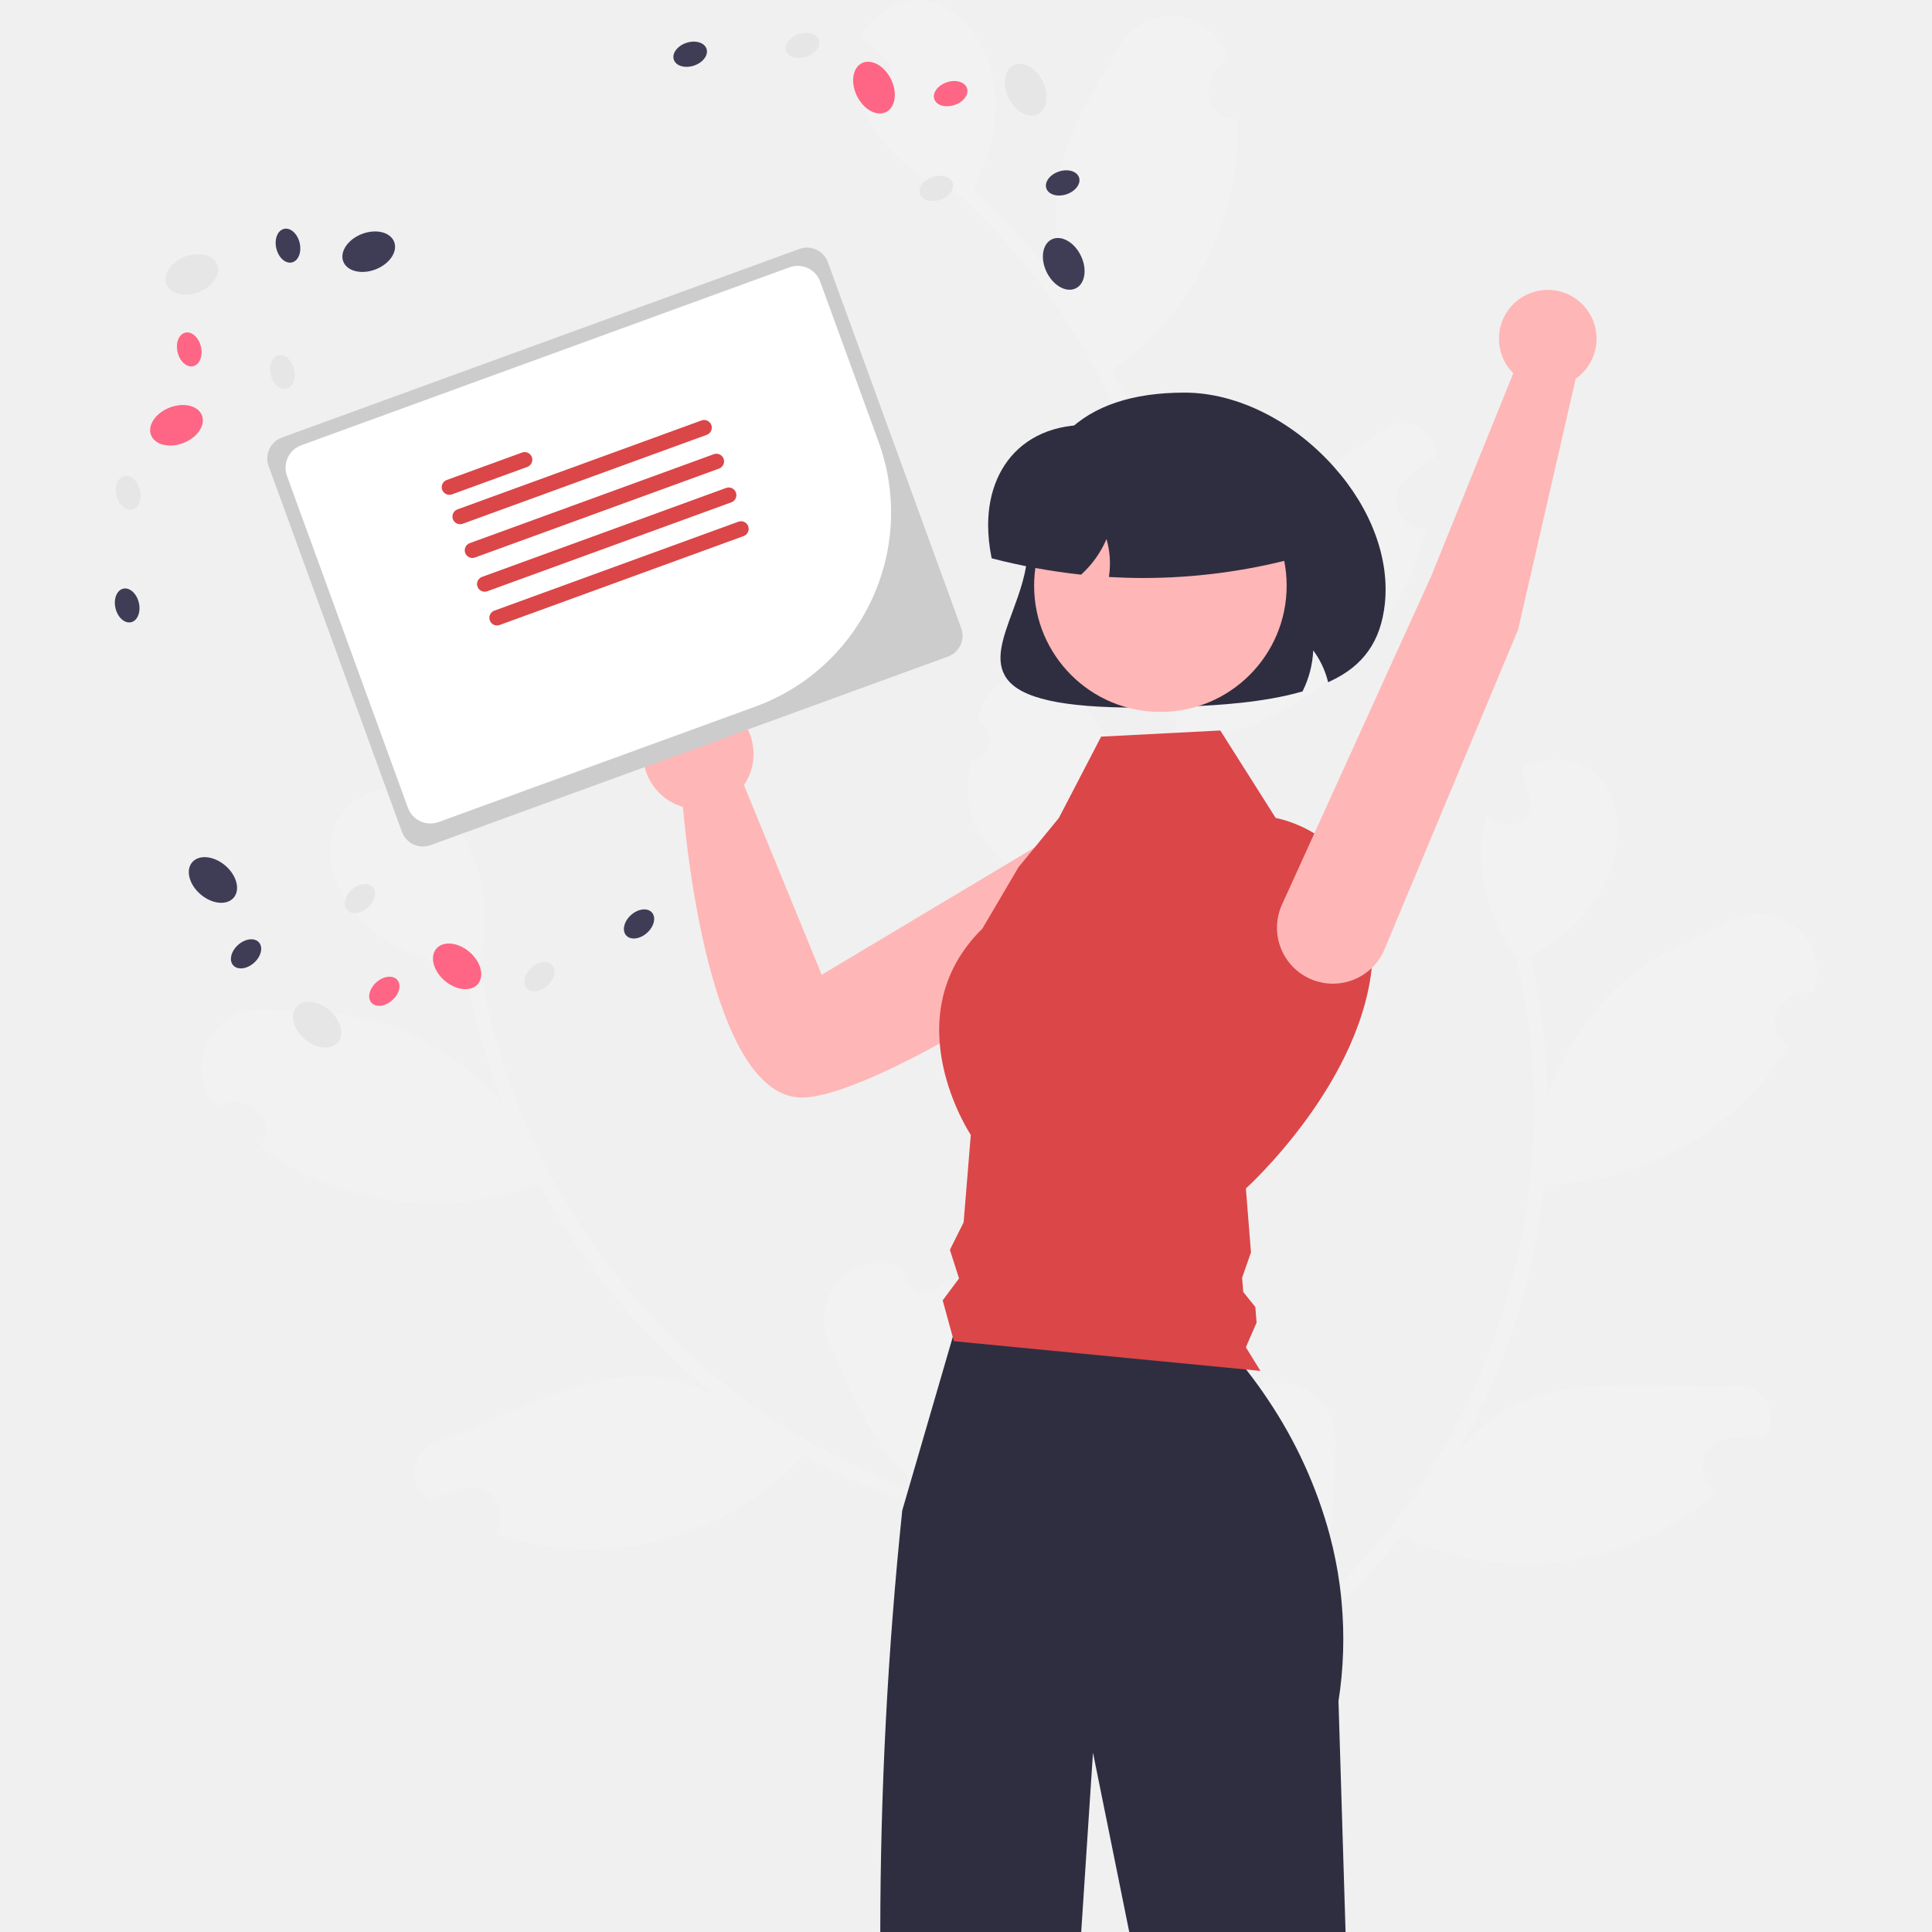
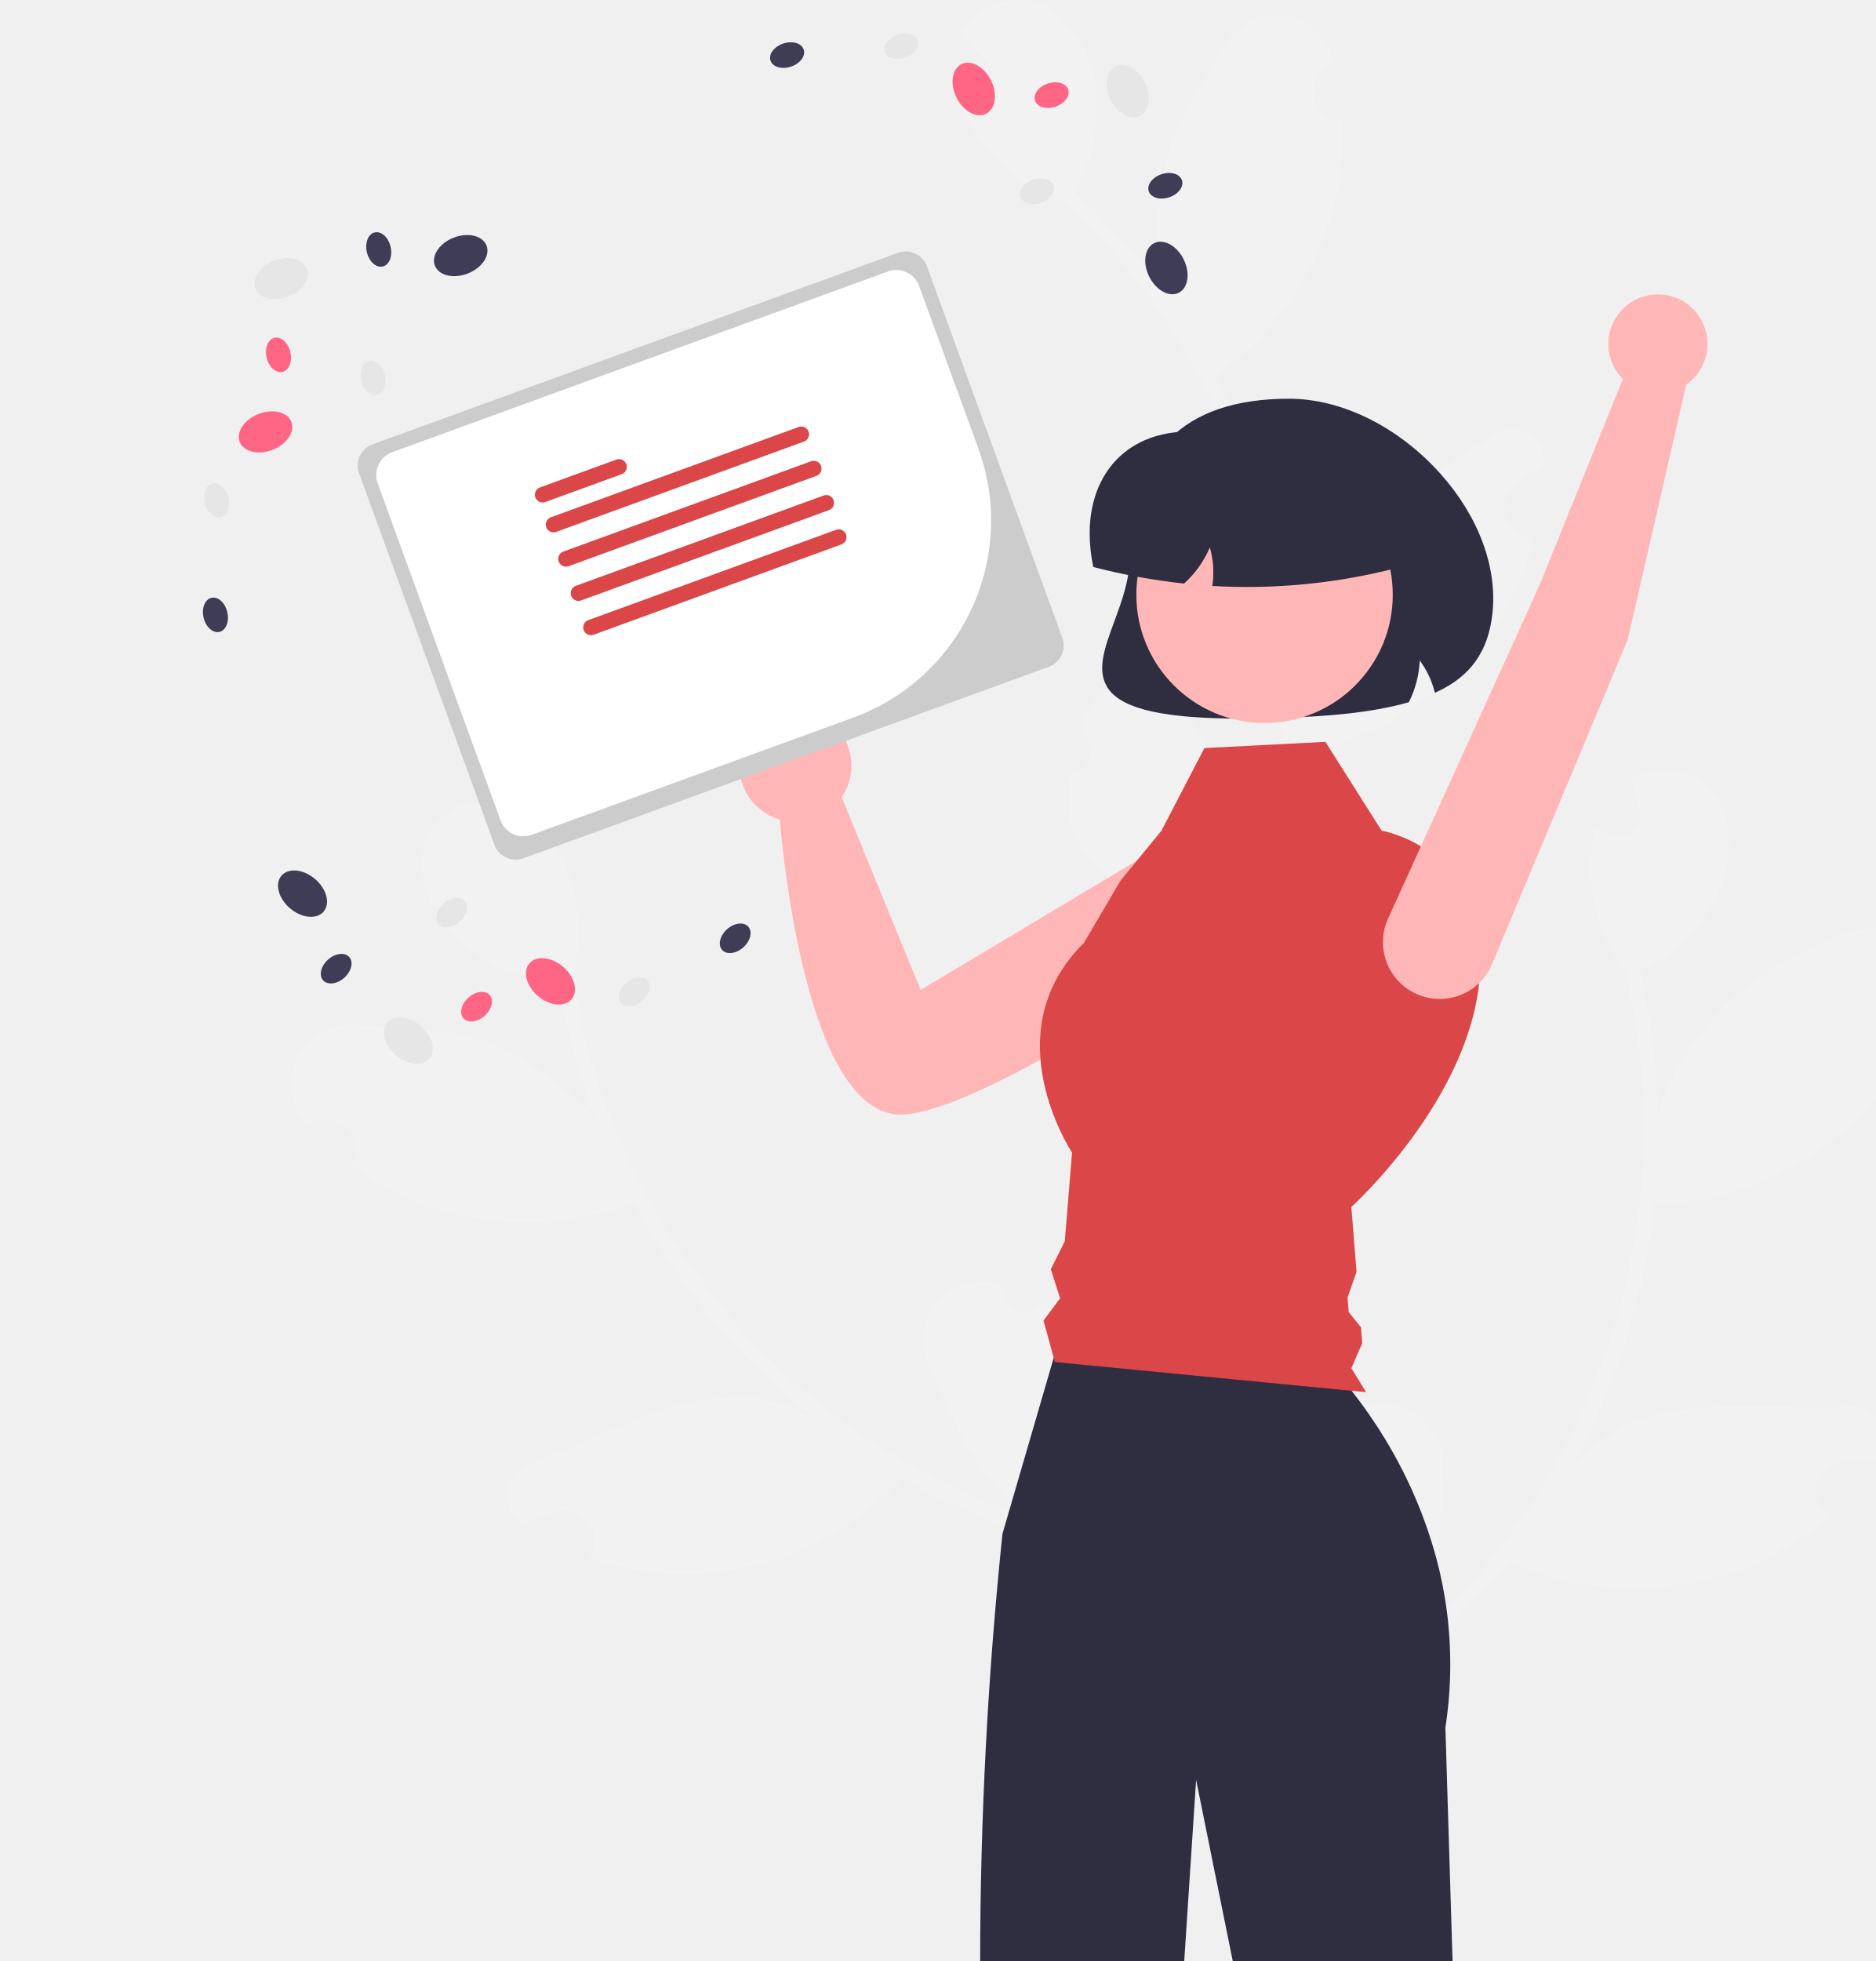
- <svg xmlns="http://www.w3.org/2000/svg" data-name="Layer 1" width="350" height="350" viewBox="0 0 471.644 535.279">
+ <svg xmlns="http://www.w3.org/2000/svg" data-name="Layer 1" width="440" height="460" viewBox="0 0 401 535">
  <path d="M667.4,578.665a5.853,5.853,0,0,0,8.195-7.333c.119-.593.205-1.019.324-1.612a15.726,15.726,0,0,1,26.436,12.297c-.725,17.643.147,36.68-11.58,50.903,53.52-43.734,77.922-118.237,61.578-185.245-8.02-11.175-11.761-26.021-8.164-39.474,4.513,4.389,13.311,3.21,11.966-4.388-.721-3.003-1.468-5.997-2.189-9,30.825-12.029,38.873,33.806,2.359,52.467a187.67,187.67,0,0,1,4.84,38.831,78.907,78.907,0,0,1,20.023-31.057c8.751-7.879,20.322-12.512,31.087-17.798,13.099-6.449,27.637,6.337,22.479,19.986-8.72-1.116-14.89,9.307-6.977,14.908-13.898,23.341-40.547,38.177-67.623,38.413a188.401,188.401,0,0,1-24.591,75.516c17.297-26.301,50.77-18.729,77.224-19.849a9.114,9.114,0,0,1,8.575,14.314,52.642,52.642,0,0,0-10.424.424,7.956,7.956,0,0,0-2.913,14.701c-23.206,21.274-59.164,25.847-87.385,12.272a193.688,193.688,0,0,1-28.089,28.689l-41.957-20c.072-.538.166-1.084.253-1.614a52.809,52.809,0,0,0,11.939,4.842c-4.476-17.063-9.464-27.057,4.612-41.19Z" transform="translate(-364.1779 -182.3604)" fill="#f2f2f2" />
  <path d="M593.262,538.301a5.853,5.853,0,0,1-10.355-3.7c-.334-.504-.574-.866-.908-1.371a15.726,15.726,0,0,0-19.845,21.36c7.326,16.066,13.7,34.026,29.925,42.775C526.016,577.049,475.313,517.255,465.174,449.031c3.212-13.375,1.077-28.535-7.328-39.638-2.524,5.768-11.117,7.994-12.738.45-.465-3.053-.903-6.108-1.368-9.161-33.086.487-23.25,45.972,17.606,49.482A187.67,187.67,0,0,0,471.51,487.952a78.907,78.907,0,0,0-30.259-21.21c-11.076-3.996-23.541-3.922-35.504-4.757-14.564-1.032-23.205,16.293-13.28,26.989,7.655-4.322,17.301,3.003,12.085,11.175,21.676,16.375,51.952,20.062,77.117,10.067a188.401,188.401,0,0,0,51.26,60.662c-25.94-17.834-54.084,1.805-79.006,10.746a9.114,9.114,0,0,0-2.542,16.491,52.641,52.641,0,0,1,9.814-3.539,7.956,7.956,0,0,1,8.243,12.516c29.516,10.949,64.543,1.62,85.559-21.597a193.688,193.688,0,0,0,36.836,15.974l31.314-34.349c-.269-.471-.562-.941-.843-1.4a52.809,52.809,0,0,1-9.231,8.988c-2.291-17.491-1.442-28.628-19.808-36.408Z" transform="translate(-364.1779 -182.3604)" fill="#f2f2f2" />
  <path d="M601.321,393.158a5.853,5.853,0,0,0,2.714-10.656c-.232-.559-.398-.96-.63-1.519a15.726,15.726,0,0,1,28.802-4.531c9.235,15.05,20.573,30.368,18.768,48.713,20.045-66.145-1.236-141.599-52.165-188.113-12.888-4.806-24.271-15.044-28.786-28.217,6.194,1.128,12.84-4.757,7.487-10.315-2.273-2.091-4.562-4.16-6.835-6.251,18.883-27.172,51.119,6.39,31.212,42.24a187.67,187.67,0,0,1,25.668,29.536,78.907,78.907,0,0,1-.694-36.946c2.872-11.42,9.894-21.718,15.883-32.108,7.278-12.657,26.476-10.149,29.804,4.058-7.861,3.936-7.172,16.028,2.52,16.266,1.476,27.126-12.374,54.299-34.72,69.591a188.401,188.401,0,0,1,21.69,76.4c-.306-31.478,31.704-43.854,53.04-59.534a9.114,9.114,0,0,1,15.099,7.102,52.641,52.641,0,0,0-8.417,6.164,7.956,7.956,0,0,0,5.778,13.828c-7.403,30.598-34.704,54.443-65.7,58.909a193.688,193.688,0,0,1-7.322,39.477L608.535,434.042c-.24-.487-.467-.992-.69-1.481a52.809,52.809,0,0,0,12.611-2.637c-13.229-11.669-22.942-17.185-19.137-36.765Z" transform="translate(-364.1779 -182.3604)" fill="#f2f2f2" />
  <path d="M647.567,378.415c-20.934,0-32.288-2.558-36.253-8.019-3.499-4.818-1.153-11.175,1.563-18.535,1.952-5.291,4.165-11.287,4.165-17.221,0-28.864,14.636-43.5,43.5-43.5,14.361,0,29.781,7.629,41.249,20.408,10.425,11.617,15.618,25.521,14.249,38.146h0c-1.124,10.354-5.943,17.163-15.167,21.43l-.54.25-.153-.574a24.543,24.543,0,0,0-3.974-8.241,28.198,28.198,0,0,1-2.875,11.173l-.098.199-.213.061c-10.44,2.974-22.83,3.779-32.458,4.148Q653.531,378.413,647.567,378.415Z" transform="translate(-364.1779 -182.3604)" fill="#2f2e41" />
  <path d="M653.272,418.631a15.666,15.666,0,0,0-24.392-7.365l-68.857,41.167-21.546-52.573a15.297,15.297,0,1,0-16.901,6.075c1.328,15.16,8.708,82.921,34.383,80.458,21.581-2.07,75.175-37.763,91.822-50.139A15.668,15.668,0,0,0,653.272,418.631Z" transform="translate(-364.1779 -182.3604)" fill="#ffb6b6" />
  <path d="M705.161,717.64h-59.93l-10.05-49.69-3.26,49.69h-55.67a1135.632,1135.632,0,0,1,6.09-116.83l.69-2.35,1.09-3.76.69-2.36,11.52-39.56.91-3.14h69.37a101.545,101.545,0,0,1,11.01,12.16c1.13,1.44,2.31,3,3.52,4.68.84,1.19,1.71,2.44,2.58,3.75a125.997,125.997,0,0,1,17.1,37.6v.01q.915,3.435,1.62,7.03v.01c.42,2.13.79,4.29,1.08,6.5.22,1.61.41,3.24.55,4.89a112.103,112.103,0,0,1-.87,27.42Z" transform="translate(-364.1779 -182.3604)" fill="#2f2e41" />
  <ellipse cx="385.514" cy="258.379" rx="7.557" ry="5.257" transform="translate(-431.4553 -25.76823) rotate(-21.16137)" fill="#e6e6e6" />
  <ellipse cx="434.517" cy="252.093" rx="7.557" ry="5.257" transform="translate(-425.8816 -8.50206) rotate(-21.16137)" fill="#3f3d56" />
  <ellipse cx="381.264" cy="300.187" rx="7.557" ry="5.257" transform="translate(-446.8345 -24.4832) rotate(-21.16137)" fill="#ff6584" />
  <ellipse cx="367.885" cy="318.884" rx="3.322" ry="4.776" transform="translate(-427.7343 -89.0524) rotate(-13.31636)" fill="#e6e6e6" />
  <ellipse cx="367.594" cy="350.106" rx="3.322" ry="4.776" transform="translate(-434.9336 -88.28009) rotate(-13.31636)" fill="#3f3d56" />
  <ellipse cx="410.603" cy="285.437" rx="3.322" ry="4.776" transform="translate(-418.8821 -80.11268) rotate(-13.31636)" fill="#e6e6e6" />
  <ellipse cx="384.794" cy="279.17" rx="3.322" ry="4.776" transform="translate(-418.1325 -86.22569) rotate(-13.31636)" fill="#ff6584" />
  <ellipse cx="412.149" cy="250.419" rx="3.322" ry="4.776" transform="translate(-410.7749 -80.69797) rotate(-13.31636)" fill="#3f3d56" />
  <ellipse cx="420.218" cy="466.266" rx="5.257" ry="7.557" transform="translate(-571.3922 301.6705) rotate(-49.59538)" fill="#e6e6e6" />
  <ellipse cx="391.357" cy="426.167" rx="5.257" ry="7.557" transform="translate(-551.0111 265.5859) rotate(-49.59538)" fill="#3f3d56" />
  <ellipse cx="459.006" cy="450.096" rx="5.257" ry="7.557" transform="translate(-545.4328 325.5184) rotate(-49.59538)" fill="#ff6584" />
  <ellipse cx="481.817" cy="452.958" rx="4.776" ry="3.322" transform="translate(-543.4407 253.5027) rotate(-41.75038)" fill="#e6e6e6" />
  <ellipse cx="509.412" cy="438.348" rx="4.776" ry="3.322" transform="translate(-526.7044 268.1676) rotate(-41.75038)" fill="#3f3d56" />
  <ellipse cx="432.066" cy="431.32" rx="4.776" ry="3.322" transform="translate(-541.666 214.8787) rotate(-41.75038)" fill="#e6e6e6" />
  <ellipse cx="438.843" cy="456.999" rx="4.776" ry="3.322" transform="translate(-557.0446 225.913) rotate(-41.75038)" fill="#ff6584" />
  <ellipse cx="400.536" cy="446.633" rx="4.776" ry="3.322" transform="translate(-559.8702 197.7721) rotate(-41.75038)" fill="#3f3d56" />
  <ellipse cx="616.523" cy="207.202" rx="5.257" ry="7.557" transform="translate(-392.3344 110.9916) rotate(-26.18799)" fill="#e6e6e6" />
  <ellipse cx="627.079" cy="255.467" rx="5.257" ry="7.557" transform="translate(-412.5507 120.6042) rotate(-26.18799)" fill="#3f3d56" />
  <ellipse cx="574.504" cy="206.632" rx="5.257" ry="7.557" transform="translate(-396.3959 92.38894) rotate(-26.18799)" fill="#ff6584" />
  <ellipse cx="554.707" cy="194.943" rx="4.776" ry="3.322" transform="translate(-397.3425 2.11352) rotate(-18.34298)" fill="#e6e6e6" />
  <ellipse cx="523.579" cy="197.388" rx="4.776" ry="3.322" transform="translate(-399.6936 -7.55838) rotate(-18.34298)" fill="#3f3d56" />
  <ellipse cx="591.768" cy="234.565" rx="4.776" ry="3.322" transform="translate(-407.9288 15.78998) rotate(-18.34298)" fill="#e6e6e6" />
  <ellipse cx="595.749" cy="208.307" rx="4.776" ry="3.322" transform="translate(-399.4627 15.70889) rotate(-18.34298)" fill="#ff6584" />
  <ellipse cx="626.787" cy="233.038" rx="4.776" ry="3.322" transform="translate(-405.6688 26.73299) rotate(-18.34298)" fill="#3f3d56" />
  <path d="M637.442,386.45l33.016-1.701,15.335,24.231s28.853,4.824,26.853,38.824-35.106,63.835-35.106,63.835l1.415,17.706-2.458,7.023.315,3.943,3.353,4.176.345,4.319-2.971,6.833,4.04,6.543-84.934-8.229-3.106-11.314,4.531-6.076-2.531-7.924,3.805-7.622,1.984-24.211s-21.704-32.607,3.212-57.167l10-17,11.189-13.651Z" transform="translate(-364.1779 -182.3604)" fill="#db4648" />
  <circle cx="289.678" cy="162.264" r="34.984" fill="#ffb6b6" />
  <path d="M649.172,342.503q-4.522,0-9.039-.255l-.538-.03.071-.534a24.504,24.504,0,0,0-.733-9.973,28.203,28.203,0,0,1-6.873,9.707l-.167.153-.225-.024A172.659,172.659,0,0,1,607.417,337.124l-.305-.078-.061-.309a45.783,45.783,0,0,1-.92-8.878c0-9.316,3.377-17.157,9.511-22.078,6.675-5.357,16.245-7.004,26.954-4.642h34.245a14.216,14.216,0,0,1,14.2,14.2v21.686l-.374.098A163.812,163.812,0,0,1,649.172,342.503Z" transform="translate(-364.1779 -182.3604)" fill="#2f2e41" />
  <path d="M410.458,303.589a6.164,6.164,0,0,0-3.676,7.893l36.943,101.369a6.164,6.164,0,0,0,7.893,3.677l143.383-52.255a6.164,6.164,0,0,0,3.676-7.893L561.734,255.011a6.164,6.164,0,0,0-7.893-3.677Z" transform="translate(-364.1779 -182.3604)" fill="#ccc" />
  <path d="M541.637,378.132l-87.765,31.986a6.634,6.634,0,0,1-8.495-3.957l-33.507-91.941a6.634,6.634,0,0,1,3.957-8.495L551.107,256.423a6.634,6.634,0,0,1,8.495,3.957l16.19,44.425A57.264,57.264,0,0,1,541.637,378.132Z" transform="translate(-364.1779 -182.3604)" fill="#fff" />
  <path d="M478.485,311.713l-20.856,7.601a2.12,2.12,0,1,1-1.452-3.983l20.856-7.601a2.12,2.12,0,0,1,1.452,3.983Z" transform="translate(-364.1779 -182.3604)" fill="#db4648" />
  <path d="M528.206,302.82l-67.608,24.639a2.12,2.12,0,1,1-1.452-3.983l67.608-24.639a2.12,2.12,0,0,1,1.452,3.983Z" transform="translate(-364.1779 -182.3604)" fill="#db4648" />
  <path d="M531.614,312.171,464.006,336.81a2.12,2.12,0,1,1-1.452-3.983l67.608-24.639a2.12,2.12,0,0,1,1.452,3.983Z" transform="translate(-364.1779 -182.3604)" fill="#db4648" />
  <path d="M535.022,321.521l-67.608,24.639a2.12,2.12,0,1,1-1.452-3.983l67.608-24.639a2.12,2.12,0,0,1,1.452,3.983Z" transform="translate(-364.1779 -182.3604)" fill="#db4648" />
  <path d="M538.429,330.872,470.821,355.511a2.12,2.12,0,1,1-1.452-3.983l67.608-24.639a2.12,2.12,0,0,1,1.452,3.983Z" transform="translate(-364.1779 -182.3604)" fill="#db4648" />
  <path d="M752.951,356.84l-37.016,88.58a15.496,15.496,0,0,1-20.071,8.356l0,0a15.496,15.496,0,0,1-8.255-20.918l41.272-90.834,22.751-56.251a13.522,13.522,0,1,1,17.288,1.514Z" transform="translate(-364.1779 -182.3604)" fill="#ffb6b6" />
</svg>
